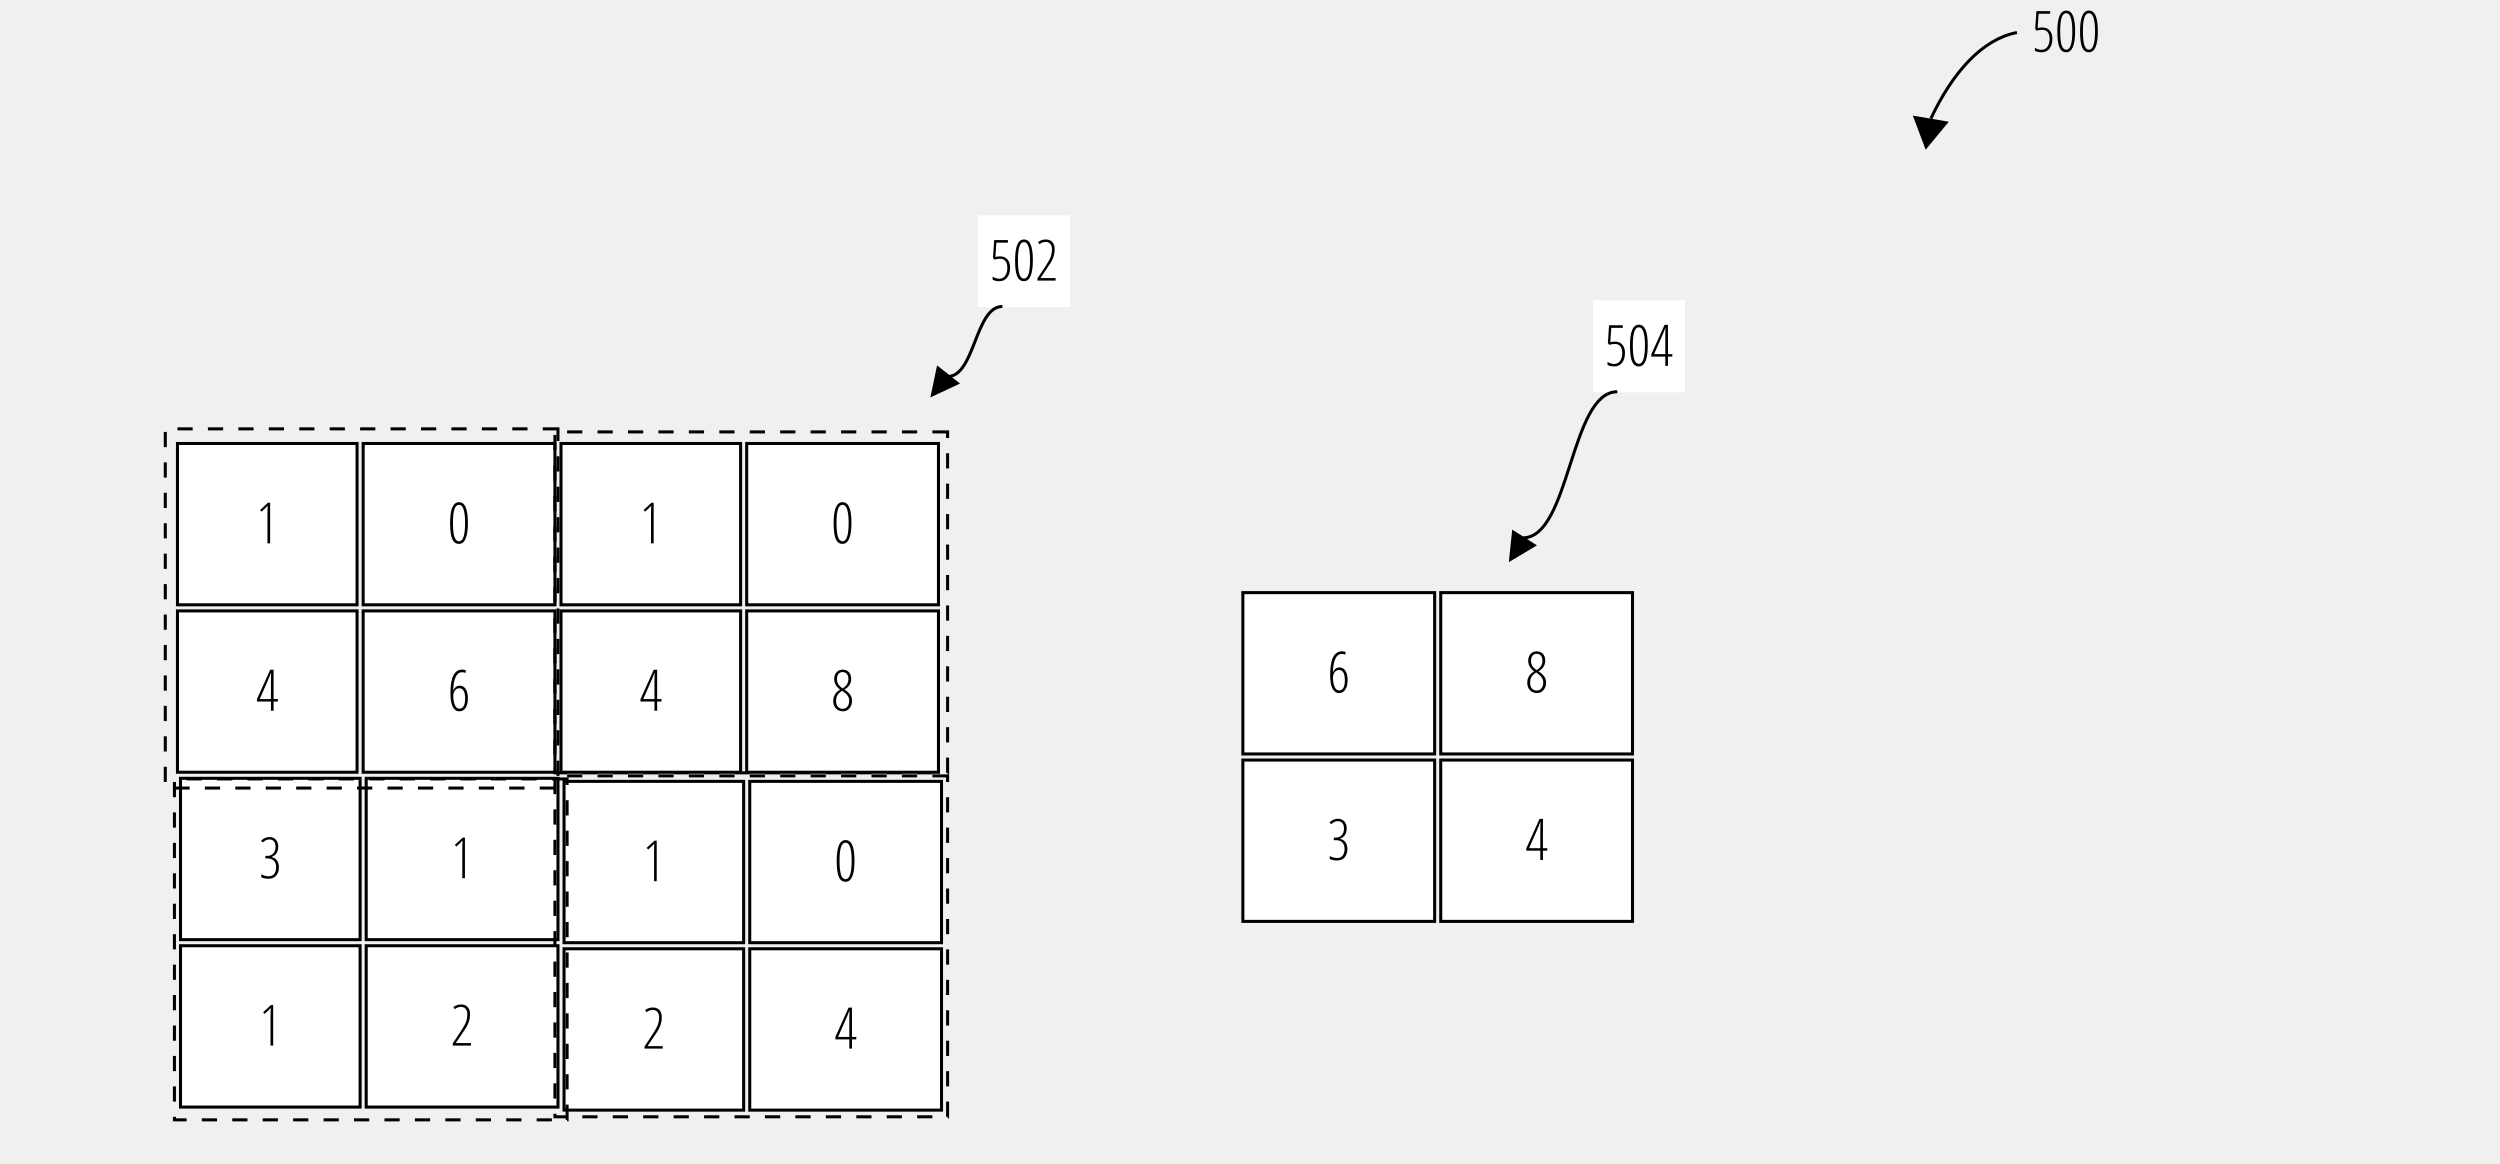
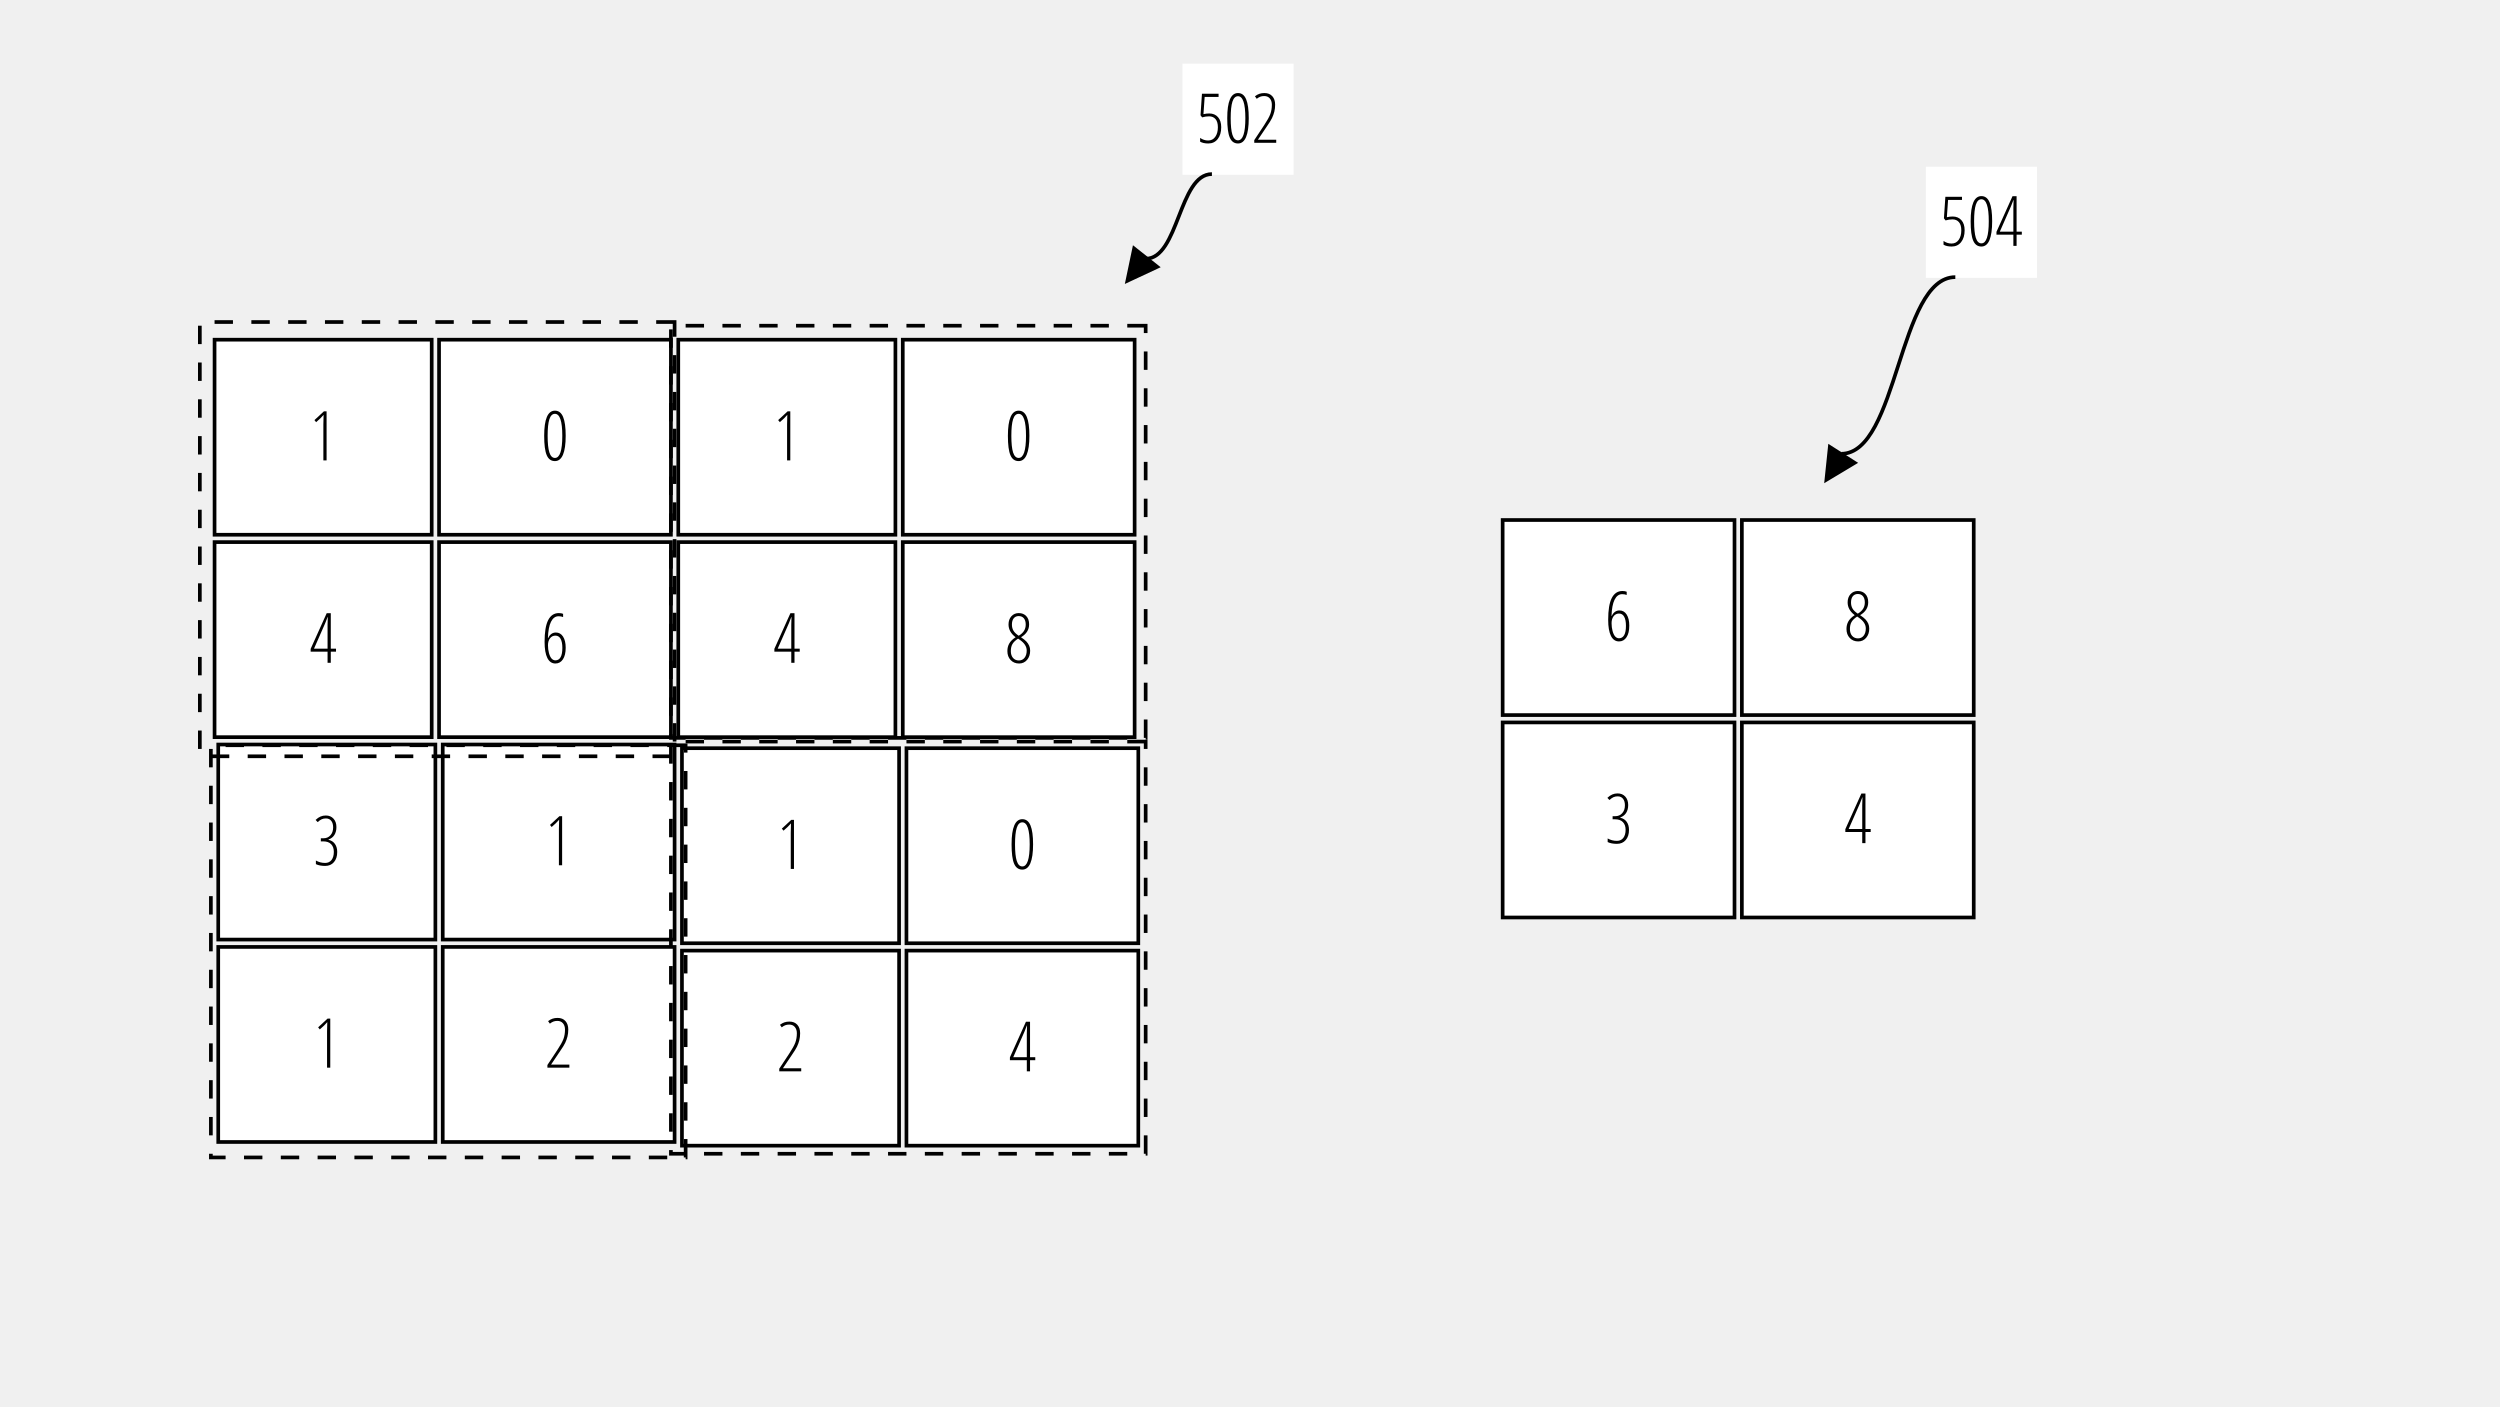
- <svg xmlns="http://www.w3.org/2000/svg" version="1.1" width="821.284" height="382.3" viewBox="125.7 14.312 821.284 382.3">
+ <svg xmlns="http://www.w3.org/2000/svg" version="1.1" width="679.3" height="382.3" viewBox="125.7 67.7 679.3 382.3">
  <g>
-     <g transform="translate(760,25)">
-       <polygon fill="#000000" points="0,0 4.2,11.2 11.8,2" transform="translate(-5.9,27.3)" />
-       <rect fill="none" width="1" height="1" transform="translate(33.3,-0.5)" />
-       <g>
-         <g>
-           <rect x="0" y="0" width="28.3" height="28.3" opacity="0" />
-           <path fill="none" stroke="#000000" stroke-width="1" d="M28.3,0C16.7,2.2,7,13.4,0,28.3" />
-         </g>
-       </g>
-       <rect stroke="none" stroke-width="0" fill="#FFFFFF" x="0" y="0" width="0" height="0" />
-       <path stroke="#000000" fill="none" />
-       <text font-family="OpenSansCondensedLight" font-size="14pt" fill="black" transform="translate(0,0)" />
-       <rect stroke-width="0" fill="none" width="1" height="1" transform="translate(33.3,-0.5)" />
-       <text font-family="OpenSansCondensedLight" font-size="14pt" fill="black" text-decoration="none" transform="translate(33.3,-0.5)">
-         <tspan x="0" y="6.8">500</tspan>
-       </text>
-       <path stroke="#000000" fill="none" transform="translate(33.3,-0.5)" />
-     </g>
    <g transform="translate(184,160)">
      <g>
        <g>
          <path d="M59,0H0v53h59V0L59,0z" stroke="#000000" stroke-dasharray="none" fill="#FFFFFF" />
          <rect x="2.6" y="2.4" width="53.8" height="48.2" fill="none" />
          <circle fill="none" cx="29.5" cy="0" r="0.1" />
          <circle fill="none" cx="44.1" cy="0" r="0.1" />
          <circle fill="none" cx="59" cy="13.4" r="0.1" />
          <circle fill="none" cx="59" cy="26.5" r="0.1" />
          <circle fill="none" cx="59" cy="39.6" r="0.1" />
          <circle fill="none" cx="44.1" cy="53" r="0.1" />
          <circle fill="none" cx="29.5" cy="53" r="0.1" />
          <circle fill="none" cx="14.9" cy="53" r="0.1" />
          <circle fill="none" cx="0" cy="39.6" r="0.1" />
          <circle fill="none" cx="0" cy="26.5" r="0.1" />
          <circle fill="none" cx="0" cy="13.4" r="0.1" />
          <circle fill="none" cx="14.9" cy="0" r="0.1" />
        </g>
      </g>
      <rect stroke="none" stroke-width="0" fill="#FFFFFF" x="0" y="0" width="0" height="0" transform="translate(58.9,26.4)" />
      <path stroke="#000000" fill="none" d="" />
      <text font-family="OpenSansCondensedLight" font-size="14pt" fill="black" transform="translate(58.9,26.4)" />
      <rect stroke-width="0" fill="none" width="53.8" height="48.2" transform="translate(2.6,2.4)" />
      <text font-family="OpenSansCondensedLight" font-size="14pt" fill="black" transform="translate(2.6,2.4)" text-anchor="middle">
        <tspan x="26.9" y="30.4">1</tspan>
      </text>
      <path stroke="#000000" fill="none" transform="translate(2.6,2.4)" d="M 0 0" />
    </g>
    <g transform="translate(245,160)">
      <g>
        <g>
          <path d="M63,0H0v53h63V0L63,0z" stroke="#000000" stroke-dasharray="none" fill="#FFFFFF" />
          <rect x="2.8" y="2.4" width="57.5" height="48.2" fill="none" />
          <circle fill="none" cx="31.5" cy="0" r="0.1" />
          <circle fill="none" cx="47.1" cy="0" r="0.1" />
          <circle fill="none" cx="63" cy="13.4" r="0.1" />
          <circle fill="none" cx="63" cy="26.5" r="0.1" />
          <circle fill="none" cx="63" cy="39.6" r="0.1" />
          <circle fill="none" cx="47.1" cy="53" r="0.1" />
          <circle fill="none" cx="31.5" cy="53" r="0.1" />
          <circle fill="none" cx="15.9" cy="53" r="0.1" />
          <circle fill="none" cx="0" cy="39.6" r="0.1" />
          <circle fill="none" cx="0" cy="26.5" r="0.1" />
          <circle fill="none" cx="0" cy="13.4" r="0.1" />
          <circle fill="none" cx="15.9" cy="0" r="0.1" />
        </g>
      </g>
      <rect stroke="none" stroke-width="0" fill="#FFFFFF" x="0" y="0" width="0" height="0" transform="translate(62.9,26.4)" />
      <path stroke="#000000" fill="none" d="" />
      <text font-family="OpenSansCondensedLight" font-size="14pt" fill="black" transform="translate(62.9,26.4)" />
      <rect stroke-width="0" fill="none" width="57.5" height="48.2" transform="translate(2.8,2.4)" />
      <text font-family="OpenSansCondensedLight" font-size="14pt" fill="black" transform="translate(2.8,2.4)" text-anchor="middle">
        <tspan x="28.7" y="30.4">0</tspan>
      </text>
      <path stroke="#000000" fill="none" transform="translate(2.8,2.4)" d="M 0 0" />
    </g>
    <g transform="translate(184,215)">
      <g>
        <g>
          <path d="M59,0H0v53h59V0L59,0z" stroke="#000000" stroke-dasharray="none" fill="#FFFFFF" />
          <rect x="2.6" y="2.4" width="53.8" height="48.2" fill="none" />
          <circle fill="none" cx="29.5" cy="0" r="0.1" />
          <circle fill="none" cx="44.1" cy="0" r="0.1" />
          <circle fill="none" cx="59" cy="13.4" r="0.1" />
          <circle fill="none" cx="59" cy="26.5" r="0.1" />
          <circle fill="none" cx="59" cy="39.6" r="0.1" />
          <circle fill="none" cx="44.1" cy="53" r="0.1" />
          <circle fill="none" cx="29.5" cy="53" r="0.1" />
          <circle fill="none" cx="14.9" cy="53" r="0.1" />
          <circle fill="none" cx="0" cy="39.6" r="0.1" />
          <circle fill="none" cx="0" cy="26.5" r="0.1" />
          <circle fill="none" cx="0" cy="13.4" r="0.1" />
          <circle fill="none" cx="14.9" cy="0" r="0.1" />
        </g>
      </g>
      <rect stroke="none" stroke-width="0" fill="#FFFFFF" x="0" y="0" width="0" height="0" transform="translate(58.9,26.4)" />
      <path stroke="#000000" fill="none" d="" />
      <text font-family="OpenSansCondensedLight" font-size="14pt" fill="black" transform="translate(58.9,26.4)" />
      <rect stroke-width="0" fill="none" width="53.8" height="48.2" transform="translate(2.6,2.4)" />
      <text font-family="OpenSansCondensedLight" font-size="14pt" fill="black" transform="translate(2.6,2.4)" text-anchor="middle">
        <tspan x="26.9" y="30.4">4</tspan>
      </text>
      <path stroke="#000000" fill="none" transform="translate(2.6,2.4)" d="M 0 0" />
    </g>
    <g transform="translate(310,160)">
      <g>
        <g>
          <path d="M59,0H0v53h59V0L59,0z" stroke="#000000" stroke-dasharray="none" fill="#FFFFFF" />
          <rect x="2.6" y="2.4" width="53.8" height="48.2" fill="none" />
          <circle fill="none" cx="29.5" cy="0" r="0.1" />
          <circle fill="none" cx="44.1" cy="0" r="0.1" />
          <circle fill="none" cx="59" cy="13.4" r="0.1" />
          <circle fill="none" cx="59" cy="26.5" r="0.1" />
          <circle fill="none" cx="59" cy="39.6" r="0.1" />
          <circle fill="none" cx="44.1" cy="53" r="0.1" />
          <circle fill="none" cx="29.5" cy="53" r="0.1" />
          <circle fill="none" cx="14.9" cy="53" r="0.1" />
          <circle fill="none" cx="0" cy="39.6" r="0.1" />
          <circle fill="none" cx="0" cy="26.5" r="0.1" />
          <circle fill="none" cx="0" cy="13.4" r="0.1" />
          <circle fill="none" cx="14.9" cy="0" r="0.1" />
        </g>
      </g>
      <rect stroke="none" stroke-width="0" fill="#FFFFFF" x="0" y="0" width="0" height="0" transform="translate(58.9,26.4)" />
      <path stroke="#000000" fill="none" d="" />
      <text font-family="OpenSansCondensedLight" font-size="14pt" fill="black" transform="translate(58.9,26.4)" />
      <rect stroke-width="0" fill="none" width="53.8" height="48.2" transform="translate(2.6,2.4)" />
      <text font-family="OpenSansCondensedLight" font-size="14pt" fill="black" transform="translate(2.6,2.4)" text-anchor="middle">
        <tspan x="26.9" y="30.4">1</tspan>
      </text>
      <path stroke="#000000" fill="none" transform="translate(2.6,2.4)" d="M 0 0" />
    </g>
    <g transform="translate(185,270)">
      <g>
        <g>
          <path d="M59,0H0v53h59V0L59,0z" stroke="#000000" stroke-dasharray="none" fill="#FFFFFF" />
          <rect x="2.6" y="2.4" width="53.8" height="48.2" fill="none" />
          <circle fill="none" cx="29.5" cy="0" r="0.1" />
          <circle fill="none" cx="44.1" cy="0" r="0.1" />
          <circle fill="none" cx="59" cy="13.4" r="0.1" />
          <circle fill="none" cx="59" cy="26.5" r="0.1" />
          <circle fill="none" cx="59" cy="39.6" r="0.1" />
          <circle fill="none" cx="44.1" cy="53" r="0.1" />
          <circle fill="none" cx="29.5" cy="53" r="0.1" />
          <circle fill="none" cx="14.9" cy="53" r="0.1" />
          <circle fill="none" cx="0" cy="39.6" r="0.1" />
          <circle fill="none" cx="0" cy="26.5" r="0.1" />
          <circle fill="none" cx="0" cy="13.4" r="0.1" />
          <circle fill="none" cx="14.9" cy="0" r="0.1" />
        </g>
      </g>
      <rect stroke="none" stroke-width="0" fill="#FFFFFF" x="0" y="0" width="0" height="0" transform="translate(58.9,26.4)" />
      <path stroke="#000000" fill="none" d="" />
      <text font-family="OpenSansCondensedLight" font-size="14pt" fill="black" transform="translate(58.9,26.4)" />
      <rect stroke-width="0" fill="none" width="53.8" height="48.2" transform="translate(2.6,2.4)" />
      <text font-family="OpenSansCondensedLight" font-size="14pt" fill="black" transform="translate(2.6,2.4)" text-anchor="middle">
        <tspan x="26.9" y="30.4">3</tspan>
      </text>
      <path stroke="#000000" fill="none" transform="translate(2.6,2.4)" d="M 0 0" />
    </g>
    <g transform="translate(311,271)">
      <g>
        <g>
          <path d="M59,0H0v53h59V0L59,0z" stroke="#000000" stroke-dasharray="none" fill="#FFFFFF" />
          <rect x="2.6" y="2.4" width="53.8" height="48.2" fill="none" />
          <circle fill="none" cx="29.5" cy="0" r="0.1" />
          <circle fill="none" cx="44.1" cy="0" r="0.1" />
          <circle fill="none" cx="59" cy="13.4" r="0.1" />
          <circle fill="none" cx="59" cy="26.5" r="0.1" />
          <circle fill="none" cx="59" cy="39.6" r="0.1" />
          <circle fill="none" cx="44.1" cy="53" r="0.1" />
          <circle fill="none" cx="29.5" cy="53" r="0.1" />
          <circle fill="none" cx="14.9" cy="53" r="0.1" />
          <circle fill="none" cx="0" cy="39.6" r="0.1" />
          <circle fill="none" cx="0" cy="26.5" r="0.1" />
          <circle fill="none" cx="0" cy="13.4" r="0.1" />
          <circle fill="none" cx="14.9" cy="0" r="0.1" />
        </g>
      </g>
      <rect stroke="none" stroke-width="0" fill="#FFFFFF" x="0" y="0" width="0" height="0" transform="translate(58.9,26.4)" />
      <path stroke="#000000" fill="none" d="" />
      <text font-family="OpenSansCondensedLight" font-size="14pt" fill="black" transform="translate(58.9,26.4)" />
      <rect stroke-width="0" fill="none" width="53.8" height="48.2" transform="translate(2.6,2.4)" />
      <text font-family="OpenSansCondensedLight" font-size="14pt" fill="black" transform="translate(2.6,2.4)" text-anchor="middle">
        <tspan x="26.9" y="30.4">1</tspan>
      </text>
      <path stroke="#000000" fill="none" transform="translate(2.6,2.4)" d="M 0 0" />
    </g>
    <g transform="translate(245,215)">
      <g>
        <g>
          <path d="M63,0H0v53h63V0L63,0z" stroke="#000000" stroke-dasharray="none" fill="#FFFFFF" />
          <rect x="2.8" y="2.4" width="57.5" height="48.2" fill="none" />
          <circle fill="none" cx="31.5" cy="0" r="0.1" />
          <circle fill="none" cx="47.1" cy="0" r="0.1" />
          <circle fill="none" cx="63" cy="13.4" r="0.1" />
          <circle fill="none" cx="63" cy="26.5" r="0.1" />
          <circle fill="none" cx="63" cy="39.6" r="0.1" />
          <circle fill="none" cx="47.1" cy="53" r="0.1" />
          <circle fill="none" cx="31.5" cy="53" r="0.1" />
          <circle fill="none" cx="15.9" cy="53" r="0.1" />
          <circle fill="none" cx="0" cy="39.6" r="0.1" />
          <circle fill="none" cx="0" cy="26.5" r="0.1" />
          <circle fill="none" cx="0" cy="13.4" r="0.1" />
          <circle fill="none" cx="15.9" cy="0" r="0.1" />
        </g>
      </g>
      <rect stroke="none" stroke-width="0" fill="#FFFFFF" x="0" y="0" width="0" height="0" transform="translate(62.9,26.4)" />
      <path stroke="#000000" fill="none" d="" />
      <text font-family="OpenSansCondensedLight" font-size="14pt" fill="black" transform="translate(62.9,26.4)" />
      <rect stroke-width="0" fill="none" width="57.5" height="48.2" transform="translate(2.8,2.4)" />
      <text font-family="OpenSansCondensedLight" font-size="14pt" fill="black" transform="translate(2.8,2.4)" text-anchor="middle">
        <tspan x="28.7" y="30.4">6</tspan>
      </text>
      <path stroke="#000000" fill="none" transform="translate(2.8,2.4)" d="M 0 0" />
    </g>
    <g transform="translate(310,215)">
      <g>
        <g>
          <path d="M59,0H0v53h59V0L59,0z" stroke="#000000" stroke-dasharray="none" fill="#FFFFFF" />
          <rect x="2.6" y="2.4" width="53.8" height="48.2" fill="none" />
          <circle fill="none" cx="29.5" cy="0" r="0.1" />
          <circle fill="none" cx="44.1" cy="0" r="0.1" />
          <circle fill="none" cx="59" cy="13.4" r="0.1" />
          <circle fill="none" cx="59" cy="26.5" r="0.1" />
          <circle fill="none" cx="59" cy="39.6" r="0.1" />
          <circle fill="none" cx="44.1" cy="53" r="0.1" />
          <circle fill="none" cx="29.5" cy="53" r="0.1" />
          <circle fill="none" cx="14.9" cy="53" r="0.1" />
          <circle fill="none" cx="0" cy="39.6" r="0.1" />
          <circle fill="none" cx="0" cy="26.5" r="0.1" />
          <circle fill="none" cx="0" cy="13.4" r="0.1" />
          <circle fill="none" cx="14.9" cy="0" r="0.1" />
        </g>
      </g>
      <rect stroke="none" stroke-width="0" fill="#FFFFFF" x="0" y="0" width="0" height="0" transform="translate(58.9,26.4)" />
      <path stroke="#000000" fill="none" d="" />
      <text font-family="OpenSansCondensedLight" font-size="14pt" fill="black" transform="translate(58.9,26.4)" />
      <rect stroke-width="0" fill="none" width="53.8" height="48.2" transform="translate(2.6,2.4)" />
      <text font-family="OpenSansCondensedLight" font-size="14pt" fill="black" transform="translate(2.6,2.4)" text-anchor="middle">
        <tspan x="26.9" y="30.4">4</tspan>
      </text>
      <path stroke="#000000" fill="none" transform="translate(2.6,2.4)" d="M 0 0" />
    </g>
    <g transform="translate(371,160)">
      <g>
        <g>
          <path d="M63,0H0v53h63V0L63,0z" stroke="#000000" stroke-dasharray="none" fill="#FFFFFF" />
          <rect x="2.8" y="2.4" width="57.5" height="48.2" fill="none" />
          <circle fill="none" cx="31.5" cy="0" r="0.1" />
          <circle fill="none" cx="47.1" cy="0" r="0.1" />
          <circle fill="none" cx="63" cy="13.4" r="0.1" />
          <circle fill="none" cx="63" cy="26.5" r="0.1" />
          <circle fill="none" cx="63" cy="39.6" r="0.1" />
          <circle fill="none" cx="47.1" cy="53" r="0.1" />
          <circle fill="none" cx="31.5" cy="53" r="0.1" />
          <circle fill="none" cx="15.9" cy="53" r="0.1" />
          <circle fill="none" cx="0" cy="39.6" r="0.1" />
          <circle fill="none" cx="0" cy="26.5" r="0.1" />
          <circle fill="none" cx="0" cy="13.4" r="0.1" />
          <circle fill="none" cx="15.9" cy="0" r="0.1" />
        </g>
      </g>
      <rect stroke="none" stroke-width="0" fill="#FFFFFF" x="0" y="0" width="0" height="0" transform="translate(62.9,26.4)" />
      <path stroke="#000000" fill="none" d="" />
      <text font-family="OpenSansCondensedLight" font-size="14pt" fill="black" transform="translate(62.9,26.4)" />
      <rect stroke-width="0" fill="none" width="57.5" height="48.2" transform="translate(2.8,2.4)" />
      <text font-family="OpenSansCondensedLight" font-size="14pt" fill="black" transform="translate(2.8,2.4)" text-anchor="middle">
        <tspan x="28.7" y="30.4">0</tspan>
      </text>
      <path stroke="#000000" fill="none" transform="translate(2.8,2.4)" d="M 0 0" />
    </g>
    <g transform="translate(185,325)">
      <g>
        <g>
          <path d="M59,0H0v53h59V0L59,0z" stroke="#000000" stroke-dasharray="none" fill="#FFFFFF" />
          <rect x="2.6" y="2.4" width="53.8" height="48.2" fill="none" />
          <circle fill="none" cx="29.5" cy="0" r="0.1" />
          <circle fill="none" cx="44.1" cy="0" r="0.1" />
          <circle fill="none" cx="59" cy="13.4" r="0.1" />
          <circle fill="none" cx="59" cy="26.5" r="0.1" />
          <circle fill="none" cx="59" cy="39.6" r="0.1" />
          <circle fill="none" cx="44.1" cy="53" r="0.1" />
          <circle fill="none" cx="29.5" cy="53" r="0.1" />
          <circle fill="none" cx="14.9" cy="53" r="0.1" />
          <circle fill="none" cx="0" cy="39.6" r="0.1" />
          <circle fill="none" cx="0" cy="26.5" r="0.1" />
          <circle fill="none" cx="0" cy="13.4" r="0.1" />
          <circle fill="none" cx="14.9" cy="0" r="0.1" />
        </g>
      </g>
      <rect stroke="none" stroke-width="0" fill="#FFFFFF" x="0" y="0" width="0" height="0" transform="translate(58.9,26.4)" />
      <path stroke="#000000" fill="none" d="" />
      <text font-family="OpenSansCondensedLight" font-size="14pt" fill="black" transform="translate(58.9,26.4)" />
      <rect stroke-width="0" fill="none" width="53.8" height="48.2" transform="translate(2.6,2.4)" />
      <text font-family="OpenSansCondensedLight" font-size="14pt" fill="black" transform="translate(2.6,2.4)" text-anchor="middle">
        <tspan x="26.9" y="30.4">1</tspan>
      </text>
      <path stroke="#000000" fill="none" transform="translate(2.6,2.4)" d="M 0 0" />
    </g>
    <g transform="translate(246,270)">
      <g>
        <g>
          <path d="M63,0H0v53h63V0L63,0z" stroke="#000000" stroke-dasharray="none" fill="#FFFFFF" />
          <rect x="2.8" y="2.4" width="57.5" height="48.2" fill="none" />
          <circle fill="none" cx="31.5" cy="0" r="0.1" />
          <circle fill="none" cx="47.1" cy="0" r="0.1" />
          <circle fill="none" cx="63" cy="13.4" r="0.1" />
          <circle fill="none" cx="63" cy="26.5" r="0.1" />
          <circle fill="none" cx="63" cy="39.6" r="0.1" />
          <circle fill="none" cx="47.1" cy="53" r="0.1" />
          <circle fill="none" cx="31.5" cy="53" r="0.1" />
          <circle fill="none" cx="15.9" cy="53" r="0.1" />
          <circle fill="none" cx="0" cy="39.6" r="0.1" />
          <circle fill="none" cx="0" cy="26.5" r="0.1" />
          <circle fill="none" cx="0" cy="13.4" r="0.1" />
          <circle fill="none" cx="15.9" cy="0" r="0.1" />
        </g>
      </g>
      <rect stroke="none" stroke-width="0" fill="#FFFFFF" x="0" y="0" width="0" height="0" transform="translate(62.9,26.4)" />
      <path stroke="#000000" fill="none" d="" />
      <text font-family="OpenSansCondensedLight" font-size="14pt" fill="black" transform="translate(62.9,26.4)" />
      <rect stroke-width="0" fill="none" width="57.5" height="48.2" transform="translate(2.8,2.4)" />
      <text font-family="OpenSansCondensedLight" font-size="14pt" fill="black" transform="translate(2.8,2.4)" text-anchor="middle">
        <tspan x="28.7" y="30.4">1</tspan>
      </text>
      <path stroke="#000000" fill="none" transform="translate(2.8,2.4)" d="M 0 0" />
    </g>
    <g transform="translate(311,326)">
      <g>
        <g>
          <path d="M59,0H0v53h59V0L59,0z" stroke="#000000" stroke-dasharray="none" fill="#FFFFFF" />
          <rect x="2.6" y="2.4" width="53.8" height="48.2" fill="none" />
          <circle fill="none" cx="29.5" cy="0" r="0.1" />
          <circle fill="none" cx="44.1" cy="0" r="0.1" />
          <circle fill="none" cx="59" cy="13.4" r="0.1" />
          <circle fill="none" cx="59" cy="26.5" r="0.1" />
          <circle fill="none" cx="59" cy="39.6" r="0.1" />
          <circle fill="none" cx="44.1" cy="53" r="0.1" />
          <circle fill="none" cx="29.5" cy="53" r="0.1" />
          <circle fill="none" cx="14.9" cy="53" r="0.1" />
          <circle fill="none" cx="0" cy="39.6" r="0.1" />
          <circle fill="none" cx="0" cy="26.5" r="0.1" />
          <circle fill="none" cx="0" cy="13.4" r="0.1" />
          <circle fill="none" cx="14.9" cy="0" r="0.1" />
        </g>
      </g>
      <rect stroke="none" stroke-width="0" fill="#FFFFFF" x="0" y="0" width="0" height="0" transform="translate(58.9,26.4)" />
      <path stroke="#000000" fill="none" d="" />
      <text font-family="OpenSansCondensedLight" font-size="14pt" fill="black" transform="translate(58.9,26.4)" />
      <rect stroke-width="0" fill="none" width="53.8" height="48.2" transform="translate(2.6,2.4)" />
      <text font-family="OpenSansCondensedLight" font-size="14pt" fill="black" transform="translate(2.6,2.4)" text-anchor="middle">
        <tspan x="26.9" y="30.4">2</tspan>
      </text>
      <path stroke="#000000" fill="none" transform="translate(2.6,2.4)" d="M 0 0" />
    </g>
    <g transform="translate(372,271)">
      <g>
        <g>
          <path d="M63,0H0v53h63V0L63,0z" stroke="#000000" stroke-dasharray="none" fill="#FFFFFF" />
          <rect x="2.8" y="2.4" width="57.5" height="48.2" fill="none" />
          <circle fill="none" cx="31.5" cy="0" r="0.1" />
          <circle fill="none" cx="47.1" cy="0" r="0.1" />
          <circle fill="none" cx="63" cy="13.4" r="0.1" />
          <circle fill="none" cx="63" cy="26.5" r="0.1" />
          <circle fill="none" cx="63" cy="39.6" r="0.1" />
          <circle fill="none" cx="47.1" cy="53" r="0.1" />
          <circle fill="none" cx="31.5" cy="53" r="0.1" />
          <circle fill="none" cx="15.9" cy="53" r="0.1" />
          <circle fill="none" cx="0" cy="39.6" r="0.1" />
          <circle fill="none" cx="0" cy="26.5" r="0.1" />
          <circle fill="none" cx="0" cy="13.4" r="0.1" />
          <circle fill="none" cx="15.9" cy="0" r="0.1" />
        </g>
      </g>
      <rect stroke="none" stroke-width="0" fill="#FFFFFF" x="0" y="0" width="0" height="0" transform="translate(62.9,26.4)" />
      <path stroke="#000000" fill="none" d="" />
      <text font-family="OpenSansCondensedLight" font-size="14pt" fill="black" transform="translate(62.9,26.4)" />
      <rect stroke-width="0" fill="none" width="57.5" height="48.2" transform="translate(2.8,2.4)" />
      <text font-family="OpenSansCondensedLight" font-size="14pt" fill="black" transform="translate(2.8,2.4)" text-anchor="middle">
        <tspan x="28.7" y="30.4">0</tspan>
      </text>
      <path stroke="#000000" fill="none" transform="translate(2.8,2.4)" d="M 0 0" />
    </g>
    <g transform="translate(371,215)">
      <g>
        <g>
          <path d="M63,0H0v53h63V0L63,0z" stroke="#000000" stroke-dasharray="none" fill="#FFFFFF" />
          <rect x="2.8" y="2.4" width="57.5" height="48.2" fill="none" />
          <circle fill="none" cx="31.5" cy="0" r="0.1" />
          <circle fill="none" cx="47.1" cy="0" r="0.1" />
          <circle fill="none" cx="63" cy="13.4" r="0.1" />
          <circle fill="none" cx="63" cy="26.5" r="0.1" />
          <circle fill="none" cx="63" cy="39.6" r="0.1" />
          <circle fill="none" cx="47.1" cy="53" r="0.1" />
          <circle fill="none" cx="31.5" cy="53" r="0.1" />
          <circle fill="none" cx="15.9" cy="53" r="0.1" />
          <circle fill="none" cx="0" cy="39.6" r="0.1" />
          <circle fill="none" cx="0" cy="26.5" r="0.1" />
          <circle fill="none" cx="0" cy="13.4" r="0.1" />
          <circle fill="none" cx="15.9" cy="0" r="0.1" />
        </g>
      </g>
      <rect stroke="none" stroke-width="0" fill="#FFFFFF" x="0" y="0" width="0" height="0" transform="translate(62.9,26.4)" />
      <path stroke="#000000" fill="none" d="" />
      <text font-family="OpenSansCondensedLight" font-size="14pt" fill="black" transform="translate(62.9,26.4)" />
      <rect stroke-width="0" fill="none" width="57.5" height="48.2" transform="translate(2.8,2.4)" />
      <text font-family="OpenSansCondensedLight" font-size="14pt" fill="black" transform="translate(2.8,2.4)" text-anchor="middle">
        <tspan x="28.7" y="30.4">8</tspan>
      </text>
      <path stroke="#000000" fill="none" transform="translate(2.8,2.4)" d="M 0 0" />
    </g>
    <g transform="translate(246,325)">
      <g>
        <g>
          <path d="M63,0H0v53h63V0L63,0z" stroke="#000000" stroke-dasharray="none" fill="#FFFFFF" />
          <rect x="2.8" y="2.4" width="57.5" height="48.2" fill="none" />
          <circle fill="none" cx="31.5" cy="0" r="0.1" />
          <circle fill="none" cx="47.1" cy="0" r="0.1" />
          <circle fill="none" cx="63" cy="13.4" r="0.1" />
          <circle fill="none" cx="63" cy="26.5" r="0.1" />
          <circle fill="none" cx="63" cy="39.6" r="0.1" />
          <circle fill="none" cx="47.1" cy="53" r="0.1" />
          <circle fill="none" cx="31.5" cy="53" r="0.1" />
          <circle fill="none" cx="15.9" cy="53" r="0.1" />
          <circle fill="none" cx="0" cy="39.6" r="0.1" />
          <circle fill="none" cx="0" cy="26.5" r="0.1" />
          <circle fill="none" cx="0" cy="13.4" r="0.1" />
          <circle fill="none" cx="15.9" cy="0" r="0.1" />
        </g>
      </g>
      <rect stroke="none" stroke-width="0" fill="#FFFFFF" x="0" y="0" width="0" height="0" transform="translate(62.9,26.4)" />
      <path stroke="#000000" fill="none" d="" />
      <text font-family="OpenSansCondensedLight" font-size="14pt" fill="black" transform="translate(62.9,26.4)" />
      <rect stroke-width="0" fill="none" width="57.5" height="48.2" transform="translate(2.8,2.4)" />
      <text font-family="OpenSansCondensedLight" font-size="14pt" fill="black" transform="translate(2.8,2.4)" text-anchor="middle">
        <tspan x="28.7" y="30.4">2</tspan>
      </text>
      <path stroke="#000000" fill="none" transform="translate(2.8,2.4)" d="M 0 0" />
    </g>
    <g transform="translate(372,326)">
      <g>
        <g>
          <path d="M63,0H0v53h63V0L63,0z" stroke="#000000" stroke-dasharray="none" fill="#FFFFFF" />
          <rect x="2.8" y="2.4" width="57.5" height="48.2" fill="none" />
          <circle fill="none" cx="31.5" cy="0" r="0.1" />
          <circle fill="none" cx="47.1" cy="0" r="0.1" />
          <circle fill="none" cx="63" cy="13.4" r="0.1" />
          <circle fill="none" cx="63" cy="26.5" r="0.1" />
          <circle fill="none" cx="63" cy="39.6" r="0.1" />
          <circle fill="none" cx="47.1" cy="53" r="0.1" />
          <circle fill="none" cx="31.5" cy="53" r="0.1" />
          <circle fill="none" cx="15.9" cy="53" r="0.1" />
          <circle fill="none" cx="0" cy="39.6" r="0.1" />
          <circle fill="none" cx="0" cy="26.5" r="0.1" />
          <circle fill="none" cx="0" cy="13.4" r="0.1" />
          <circle fill="none" cx="15.9" cy="0" r="0.1" />
        </g>
      </g>
      <rect stroke="none" stroke-width="0" fill="#FFFFFF" x="0" y="0" width="0" height="0" transform="translate(62.9,26.4)" />
      <path stroke="#000000" fill="none" d="" />
      <text font-family="OpenSansCondensedLight" font-size="14pt" fill="black" transform="translate(62.9,26.4)" />
      <rect stroke-width="0" fill="none" width="57.5" height="48.2" transform="translate(2.8,2.4)" />
      <text font-family="OpenSansCondensedLight" font-size="14pt" fill="black" transform="translate(2.8,2.4)" text-anchor="middle">
        <tspan x="28.7" y="30.4">4</tspan>
      </text>
      <path stroke="#000000" fill="none" transform="translate(2.8,2.4)" d="M 0 0" />
    </g>
    <g transform="translate(534,209)">
      <g>
        <g>
          <path d="M63,0H0v53h63V0L63,0z" stroke="#000000" stroke-dasharray="none" fill="#FFFFFF" />
          <rect x="2.8" y="2.4" width="57.5" height="48.2" fill="none" />
          <circle fill="none" cx="31.5" cy="0" r="0.1" />
          <circle fill="none" cx="47.1" cy="0" r="0.1" />
          <circle fill="none" cx="63" cy="13.4" r="0.1" />
          <circle fill="none" cx="63" cy="26.5" r="0.1" />
          <circle fill="none" cx="63" cy="39.6" r="0.1" />
          <circle fill="none" cx="47.1" cy="53" r="0.1" />
          <circle fill="none" cx="31.5" cy="53" r="0.1" />
          <circle fill="none" cx="15.9" cy="53" r="0.1" />
          <circle fill="none" cx="0" cy="39.6" r="0.1" />
          <circle fill="none" cx="0" cy="26.5" r="0.1" />
          <circle fill="none" cx="0" cy="13.4" r="0.1" />
          <circle fill="none" cx="15.9" cy="0" r="0.1" />
        </g>
      </g>
      <rect stroke="none" stroke-width="0" fill="#FFFFFF" x="0" y="0" width="0" height="0" transform="translate(62.9,26.4)" />
      <path stroke="#000000" fill="none" d="" />
      <text font-family="OpenSansCondensedLight" font-size="14pt" fill="black" transform="translate(62.9,26.4)" />
      <rect stroke-width="0" fill="none" width="57.5" height="48.2" transform="translate(2.8,2.4)" />
      <text font-family="OpenSansCondensedLight" font-size="14pt" fill="black" transform="translate(2.8,2.4)" text-anchor="middle">
        <tspan x="28.7" y="30.4">6</tspan>
      </text>
      <path stroke="#000000" fill="none" transform="translate(2.8,2.4)" d="M 0 0" />
    </g>
    <g transform="translate(125.8,67.8)">
      <g>
        <g>
          <path d="M56.7,0H0v24.2h56.7V0L56.7,0z" fill="none" stroke="none" stroke-dasharray="none" />
          <rect x="2.5" y="1.1" width="51.7" height="22" fill="none" />
          <circle fill="none" cx="28.3" cy="0" r="0.1" />
          <circle fill="none" cx="42.4" cy="0" r="0.1" />
          <circle fill="none" cx="56.7" cy="6.1" r="0.1" />
          <circle fill="none" cx="56.7" cy="12.1" r="0.1" />
          <circle fill="none" cx="56.7" cy="18.1" r="0.1" />
          <circle fill="none" cx="42.4" cy="24.2" r="0.1" />
          <circle fill="none" cx="28.3" cy="24.2" r="0.1" />
          <circle fill="none" cx="14.3" cy="24.2" r="0.1" />
          <circle fill="none" cx="0" cy="18.1" r="0.1" />
          <circle fill="none" cx="0" cy="12.1" r="0.1" />
          <circle fill="none" cx="0" cy="6.1" r="0.1" />
          <circle fill="none" cx="14.3" cy="0" r="0.1" />
        </g>
      </g>
      <rect stroke="none" stroke-width="0" fill="#FFFFFF" x="0" y="0" width="0" height="0" transform="translate(56.6,12)" />
      <path stroke="#000000" fill="none" d="" />
      <text font-family="OpenSansCondensedLight" font-size="14pt" fill="black" transform="translate(56.6,12)" />
      <rect stroke-width="0" fill="none" width="51.7" height="22" transform="translate(2.5,1.1)" />
      <text font-family="OpenSansCondensedLight" font-size="14pt" fill="black" transform="translate(2.5,1.1)" text-anchor="middle">
        <tspan x="25.9" y="17.3"> </tspan>
      </text>
      <path stroke="#000000" fill="none" transform="translate(2.5,1.1)" d="M 0 0" />
    </g>
    <g transform="translate(599,209)">
      <g>
        <g>
          <path d="M63,0H0v53h63V0L63,0z" stroke="#000000" stroke-dasharray="none" fill="#FFFFFF" />
          <rect x="2.8" y="2.4" width="57.5" height="48.2" fill="none" />
          <circle fill="none" cx="31.5" cy="0" r="0.1" />
          <circle fill="none" cx="47.1" cy="0" r="0.1" />
          <circle fill="none" cx="63" cy="13.4" r="0.1" />
          <circle fill="none" cx="63" cy="26.5" r="0.1" />
          <circle fill="none" cx="63" cy="39.6" r="0.1" />
          <circle fill="none" cx="47.1" cy="53" r="0.1" />
          <circle fill="none" cx="31.5" cy="53" r="0.1" />
          <circle fill="none" cx="15.9" cy="53" r="0.1" />
          <circle fill="none" cx="0" cy="39.6" r="0.1" />
          <circle fill="none" cx="0" cy="26.5" r="0.1" />
          <circle fill="none" cx="0" cy="13.4" r="0.1" />
          <circle fill="none" cx="15.9" cy="0" r="0.1" />
        </g>
      </g>
      <rect stroke="none" stroke-width="0" fill="#FFFFFF" x="0" y="0" width="0" height="0" transform="translate(62.9,26.4)" />
      <path stroke="#000000" fill="none" d="" />
      <text font-family="OpenSansCondensedLight" font-size="14pt" fill="black" transform="translate(62.9,26.4)" />
      <rect stroke-width="0" fill="none" width="57.5" height="48.2" transform="translate(2.8,2.4)" />
      <text font-family="OpenSansCondensedLight" font-size="14pt" fill="black" transform="translate(2.8,2.4)" text-anchor="middle">
        <tspan x="28.7" y="30.4">8</tspan>
      </text>
      <path stroke="#000000" fill="none" transform="translate(2.8,2.4)" d="M 0 0" />
    </g>
    <g transform="translate(534,264)">
      <g>
        <g>
          <path d="M63,0H0v53h63V0L63,0z" stroke="#000000" stroke-dasharray="none" fill="#FFFFFF" />
          <rect x="2.8" y="2.4" width="57.5" height="48.2" fill="none" />
          <circle fill="none" cx="31.5" cy="0" r="0.1" />
          <circle fill="none" cx="47.1" cy="0" r="0.1" />
          <circle fill="none" cx="63" cy="13.4" r="0.1" />
          <circle fill="none" cx="63" cy="26.5" r="0.1" />
          <circle fill="none" cx="63" cy="39.6" r="0.1" />
          <circle fill="none" cx="47.1" cy="53" r="0.1" />
          <circle fill="none" cx="31.5" cy="53" r="0.1" />
          <circle fill="none" cx="15.9" cy="53" r="0.1" />
          <circle fill="none" cx="0" cy="39.6" r="0.1" />
          <circle fill="none" cx="0" cy="26.5" r="0.1" />
          <circle fill="none" cx="0" cy="13.4" r="0.1" />
          <circle fill="none" cx="15.9" cy="0" r="0.1" />
        </g>
      </g>
      <rect stroke="none" stroke-width="0" fill="#FFFFFF" x="0" y="0" width="0" height="0" transform="translate(62.9,26.4)" />
      <path stroke="#000000" fill="none" d="" />
      <text font-family="OpenSansCondensedLight" font-size="14pt" fill="black" transform="translate(62.9,26.4)" />
      <rect stroke-width="0" fill="none" width="57.5" height="48.2" transform="translate(2.8,2.4)" />
      <text font-family="OpenSansCondensedLight" font-size="14pt" fill="black" transform="translate(2.8,2.4)" text-anchor="middle">
        <tspan x="28.7" y="30.4">3</tspan>
      </text>
      <path stroke="#000000" fill="none" transform="translate(2.8,2.4)" d="M 0 0" />
    </g>
    <g transform="translate(180,155.2)">
      <g>
        <g>
          <path d="M129,0H0v118h129V0L129,0z" fill="none" stroke="#000000" stroke-dasharray="5,5" />
          <rect x="5.6" y="5.4" width="117.7" height="107.2" fill="none" />
          <circle fill="none" cx="64.5" cy="0" r="0.1" />
          <circle fill="none" cx="96.5" cy="0" r="0.1" />
          <circle fill="none" cx="129" cy="29.8" r="0.1" />
          <circle fill="none" cx="129" cy="59" r="0.1" />
          <circle fill="none" cx="129" cy="88.2" r="0.1" />
          <circle fill="none" cx="96.5" cy="118" r="0.1" />
          <circle fill="none" cx="64.5" cy="118" r="0.1" />
          <circle fill="none" cx="32.5" cy="118" r="0.1" />
          <circle fill="none" cx="0" cy="88.2" r="0.1" />
          <circle fill="none" cx="0" cy="59" r="0.1" />
          <circle fill="none" cx="0" cy="29.8" r="0.1" />
          <circle fill="none" cx="32.5" cy="0" r="0.1" />
        </g>
      </g>
      <rect stroke="none" stroke-width="0" fill="#FFFFFF" x="0" y="0" width="0" height="0" transform="translate(128.9,58.9)" />
      <path stroke="#000000" fill="none" d="" />
      <text font-family="OpenSansCondensedLight" font-size="14pt" fill="black" transform="translate(128.9,58.9)" />
      <rect stroke-width="0" fill="none" width="117.7" height="107.2" transform="translate(5.6,5.4)" />
      <text font-family="OpenSansCondensedLight" font-size="14pt" fill="black" transform="translate(5.6,5.4)" text-anchor="middle">
        <tspan x="58.9" y="59.9"> </tspan>
      </text>
      <path stroke="#000000" fill="none" transform="translate(5.6,5.4)" d="M 0 0" />
    </g>
    <g transform="translate(599,264)">
      <g>
        <g>
          <path d="M63,0H0v53h63V0L63,0z" stroke="#000000" stroke-dasharray="none" fill="#FFFFFF" />
          <rect x="2.8" y="2.4" width="57.5" height="48.2" fill="none" />
          <circle fill="none" cx="31.5" cy="0" r="0.1" />
          <circle fill="none" cx="47.1" cy="0" r="0.1" />
          <circle fill="none" cx="63" cy="13.4" r="0.1" />
          <circle fill="none" cx="63" cy="26.5" r="0.1" />
          <circle fill="none" cx="63" cy="39.6" r="0.1" />
          <circle fill="none" cx="47.1" cy="53" r="0.1" />
          <circle fill="none" cx="31.5" cy="53" r="0.1" />
          <circle fill="none" cx="15.9" cy="53" r="0.1" />
          <circle fill="none" cx="0" cy="39.6" r="0.1" />
          <circle fill="none" cx="0" cy="26.5" r="0.1" />
          <circle fill="none" cx="0" cy="13.4" r="0.1" />
          <circle fill="none" cx="15.9" cy="0" r="0.1" />
        </g>
      </g>
      <rect stroke="none" stroke-width="0" fill="#FFFFFF" x="0" y="0" width="0" height="0" transform="translate(62.9,26.4)" />
      <path stroke="#000000" fill="none" d="" />
      <text font-family="OpenSansCondensedLight" font-size="14pt" fill="black" transform="translate(62.9,26.4)" />
      <rect stroke-width="0" fill="none" width="57.5" height="48.2" transform="translate(2.8,2.4)" />
      <text font-family="OpenSansCondensedLight" font-size="14pt" fill="black" transform="translate(2.8,2.4)" text-anchor="middle">
        <tspan x="28.7" y="30.4">4</tspan>
      </text>
      <path stroke="#000000" fill="none" transform="translate(2.8,2.4)" d="M 0 0" />
    </g>
    <g transform="translate(183,270.2)">
      <g>
        <g>
          <path d="M129,0H0v112h129V0L129,0z" fill="none" stroke="#000000" stroke-dasharray="5,5" />
          <rect x="5.6" y="5.1" width="117.7" height="101.8" fill="none" />
          <circle fill="none" cx="64.5" cy="0" r="0.1" />
          <circle fill="none" cx="96.5" cy="0" r="0.1" />
          <circle fill="none" cx="129" cy="28.2" r="0.1" />
          <circle fill="none" cx="129" cy="56" r="0.1" />
          <circle fill="none" cx="129" cy="83.8" r="0.1" />
          <circle fill="none" cx="96.5" cy="112" r="0.1" />
          <circle fill="none" cx="64.5" cy="112" r="0.1" />
          <circle fill="none" cx="32.5" cy="112" r="0.1" />
          <circle fill="none" cx="0" cy="83.8" r="0.1" />
          <circle fill="none" cx="0" cy="56" r="0.1" />
          <circle fill="none" cx="0" cy="28.2" r="0.1" />
          <circle fill="none" cx="32.5" cy="0" r="0.1" />
        </g>
      </g>
      <rect stroke="none" stroke-width="0" fill="#FFFFFF" x="0" y="0" width="0" height="0" transform="translate(128.9,55.9)" />
      <path stroke="#000000" fill="none" d="" />
      <text font-family="OpenSansCondensedLight" font-size="14pt" fill="black" transform="translate(128.9,55.9)" />
      <rect stroke-width="0" fill="none" width="117.7" height="101.8" transform="translate(5.6,5.1)" />
      <text font-family="OpenSansCondensedLight" font-size="14pt" fill="black" transform="translate(5.6,5.1)" text-anchor="middle">
        <tspan x="58.9" y="57.2"> </tspan>
      </text>
      <path stroke="#000000" fill="none" transform="translate(5.6,5.1)" d="M 0 0" />
    </g>
    <g transform="translate(308,269.2)">
      <g>
        <g>
          <path d="M129,0H0v112h129V0L129,0z" fill="none" stroke="#000000" stroke-dasharray="5,5" />
          <rect x="5.6" y="5.1" width="117.7" height="101.8" fill="none" />
          <circle fill="none" cx="64.5" cy="0" r="0.1" />
          <circle fill="none" cx="96.5" cy="0" r="0.1" />
          <circle fill="none" cx="129" cy="28.2" r="0.1" />
          <circle fill="none" cx="129" cy="56" r="0.1" />
          <circle fill="none" cx="129" cy="83.8" r="0.1" />
          <circle fill="none" cx="96.5" cy="112" r="0.1" />
          <circle fill="none" cx="64.5" cy="112" r="0.1" />
          <circle fill="none" cx="32.5" cy="112" r="0.1" />
          <circle fill="none" cx="0" cy="83.8" r="0.1" />
          <circle fill="none" cx="0" cy="56" r="0.1" />
          <circle fill="none" cx="0" cy="28.2" r="0.1" />
          <circle fill="none" cx="32.5" cy="0" r="0.1" />
        </g>
      </g>
      <rect stroke="none" stroke-width="0" fill="#FFFFFF" x="0" y="0" width="0" height="0" transform="translate(128.9,55.9)" />
      <path stroke="#000000" fill="none" d="" />
      <text font-family="OpenSansCondensedLight" font-size="14pt" fill="black" transform="translate(128.9,55.9)" />
      <rect stroke-width="0" fill="none" width="117.7" height="101.8" transform="translate(5.6,5.1)" />
      <text font-family="OpenSansCondensedLight" font-size="14pt" fill="black" transform="translate(5.6,5.1)" text-anchor="middle">
        <tspan x="58.9" y="57.2"> </tspan>
      </text>
      <path stroke="#000000" fill="none" transform="translate(5.6,5.1)" d="M 0 0" />
    </g>
    <g transform="translate(308,156.2)">
      <g>
        <g>
          <path d="M129,0H0v112h129V0L129,0z" fill="none" stroke="#000000" stroke-dasharray="5,5" />
          <rect x="5.6" y="5.1" width="117.7" height="101.8" fill="none" />
          <circle fill="none" cx="64.5" cy="0" r="0.1" />
          <circle fill="none" cx="96.5" cy="0" r="0.1" />
          <circle fill="none" cx="129" cy="28.2" r="0.1" />
          <circle fill="none" cx="129" cy="56" r="0.1" />
          <circle fill="none" cx="129" cy="83.8" r="0.1" />
          <circle fill="none" cx="96.5" cy="112" r="0.1" />
          <circle fill="none" cx="64.5" cy="112" r="0.1" />
          <circle fill="none" cx="32.5" cy="112" r="0.1" />
          <circle fill="none" cx="0" cy="83.8" r="0.1" />
          <circle fill="none" cx="0" cy="56" r="0.1" />
          <circle fill="none" cx="0" cy="28.2" r="0.1" />
          <circle fill="none" cx="32.5" cy="0" r="0.1" />
        </g>
      </g>
      <rect stroke="none" stroke-width="0" fill="#FFFFFF" x="0" y="0" width="0" height="0" transform="translate(128.9,55.9)" />
      <path stroke="#000000" fill="none" d="" />
      <text font-family="OpenSansCondensedLight" font-size="14pt" fill="black" transform="translate(128.9,55.9)" />
      <rect stroke-width="0" fill="none" width="117.7" height="101.8" transform="translate(5.6,5.1)" />
      <text font-family="OpenSansCondensedLight" font-size="14pt" fill="black" transform="translate(5.6,5.1)" text-anchor="middle">
        <tspan x="58.9" y="57.2"> </tspan>
      </text>
      <path stroke="#000000" fill="none" transform="translate(5.6,5.1)" d="M 0 0" />
    </g>
    <g transform="translate(447,85)">
      <g>
        <g>
          <rect y="0" fill="#FFFFFF" width="30.2" height="30.2" stroke="none" stroke-dasharray="none" />
          <rect x="2.1" y="2.3" fill="none" width="26" height="25.7" />
          <circle fill="none" cx="15.1" cy="0" r="0.1" />
          <circle fill="none" cx="23.5" cy="0" r="0.1" />
          <circle fill="none" cx="30.2" cy="7.3" r="0.1" />
          <circle fill="none" cx="30.2" cy="14.7" r="0.1" />
          <circle fill="none" cx="30.2" cy="23" r="0.1" />
          <circle fill="none" cx="23.5" cy="30.2" r="0.1" />
          <circle fill="none" cx="15.1" cy="30.2" r="0.1" />
          <circle fill="none" cx="7.6" cy="30.2" r="0.1" />
          <circle fill="none" cx="0" cy="23" r="0.1" />
          <circle fill="none" cx="0" cy="14.7" r="0.1" />
          <circle fill="none" cx="0" cy="7.3" r="0.1" />
          <circle fill="none" cx="7.7" cy="0" r="0.1" />
        </g>
      </g>
      <rect stroke="none" stroke-width="0" fill="#FFFFFF" x="0" y="0" width="0" height="0" transform="translate(30.1,14.6)" />
      <path stroke="#000000" fill="none" d="" />
      <text font-family="OpenSansCondensedLight" font-size="14pt" fill="black" transform="translate(30.1,14.6)" />
      <rect stroke-width="0" fill="none" width="26" height="25.7" transform="translate(2.1,2.3)" />
      <text font-family="OpenSansCondensedLight" font-size="14pt" fill="black" text-decoration="none" transform="translate(2.1,2.3)" text-anchor="middle">
        <tspan x="13" y="19.2">502</tspan>
      </text>
      <path stroke="#000000" fill="none" transform="translate(2.1,2.3)" />
    </g>
    <g>
      <path stroke="black" stroke-dasharray="none" d="M 455 115 C 446 115 446 138 437 138" fill="none" />
      <path fill="black" stroke="black" d="" transform="translate(455,115) scale(1,1) rotate(-231.6)" />
      <path fill="black" stroke="black" d="M 8 0 L 0 4 L 8 8 z" transform="translate(428.9,141.5) scale(1,1) rotate(-51.6)" />
      <g>
        <g label-idx="0" cursor="move" transform="translate(446, 126.5)">
          <rect fill="white" rx="3" ry="3" x="0" y="0" width="0" height="0" />
          <text text-anchor="middle" font-size="14pt" font-family="OpenSansCondensedLight" y="0.8em" display="none" xml:space="preserve" transform="translate(0,0)" />
        </g>
      </g>
    </g>
    <g transform="translate(649,113)">
      <g>
        <g>
          <rect y="0" fill="#FFFFFF" width="30.2" height="30.2" stroke="none" stroke-dasharray="none" />
          <rect x="2.1" y="2.3" fill="none" width="26" height="25.7" />
          <circle fill="none" cx="15.1" cy="0" r="0.1" />
          <circle fill="none" cx="23.5" cy="0" r="0.1" />
          <circle fill="none" cx="30.2" cy="7.3" r="0.1" />
          <circle fill="none" cx="30.2" cy="14.7" r="0.1" />
          <circle fill="none" cx="30.2" cy="23" r="0.1" />
          <circle fill="none" cx="23.5" cy="30.2" r="0.1" />
          <circle fill="none" cx="15.1" cy="30.2" r="0.1" />
          <circle fill="none" cx="7.6" cy="30.2" r="0.1" />
          <circle fill="none" cx="0" cy="23" r="0.1" />
          <circle fill="none" cx="0" cy="14.7" r="0.1" />
          <circle fill="none" cx="0" cy="7.3" r="0.1" />
          <circle fill="none" cx="7.7" cy="0" r="0.1" />
        </g>
      </g>
      <rect stroke="none" stroke-width="0" fill="#FFFFFF" x="0" y="0" width="0" height="0" transform="translate(30.1,14.6)" />
      <path stroke="#000000" fill="none" d="" />
      <text font-family="OpenSansCondensedLight" font-size="14pt" fill="black" transform="translate(30.1,14.6)" />
      <rect stroke-width="0" fill="none" width="26" height="25.7" transform="translate(2.1,2.3)" />
      <text font-family="OpenSansCondensedLight" font-size="14pt" fill="black" text-decoration="none" transform="translate(2.1,2.3)" text-anchor="middle">
        <tspan x="13" y="19.2">504</tspan>
      </text>
      <path stroke="#000000" fill="none" transform="translate(2.1,2.3)" />
    </g>
    <g>
      <path stroke="black" stroke-dasharray="none" d="M 657 143 C 641.5 143 641.5 191 626 191" fill="none" />
      <path fill="black" stroke="black" d="" transform="translate(657,143) scale(1,1) rotate(-237.5)" />
      <path fill="black" stroke="black" d="M 8 0 L 0 4 L 8 8 z" transform="translate(618.6,195.9) scale(1,1) rotate(-57.5)" />
      <g>
        <g label-idx="0" cursor="move" transform="translate(641.5, 167)">
          <rect fill="white" rx="3" ry="3" x="0" y="0" width="0" height="0" />
          <text text-anchor="middle" font-size="14pt" font-family="OpenSansCondensedLight" y="0.8em" display="none" xml:space="preserve" transform="translate(0,0)" />
        </g>
      </g>
    </g>
  </g>
  <defs />
</svg>
